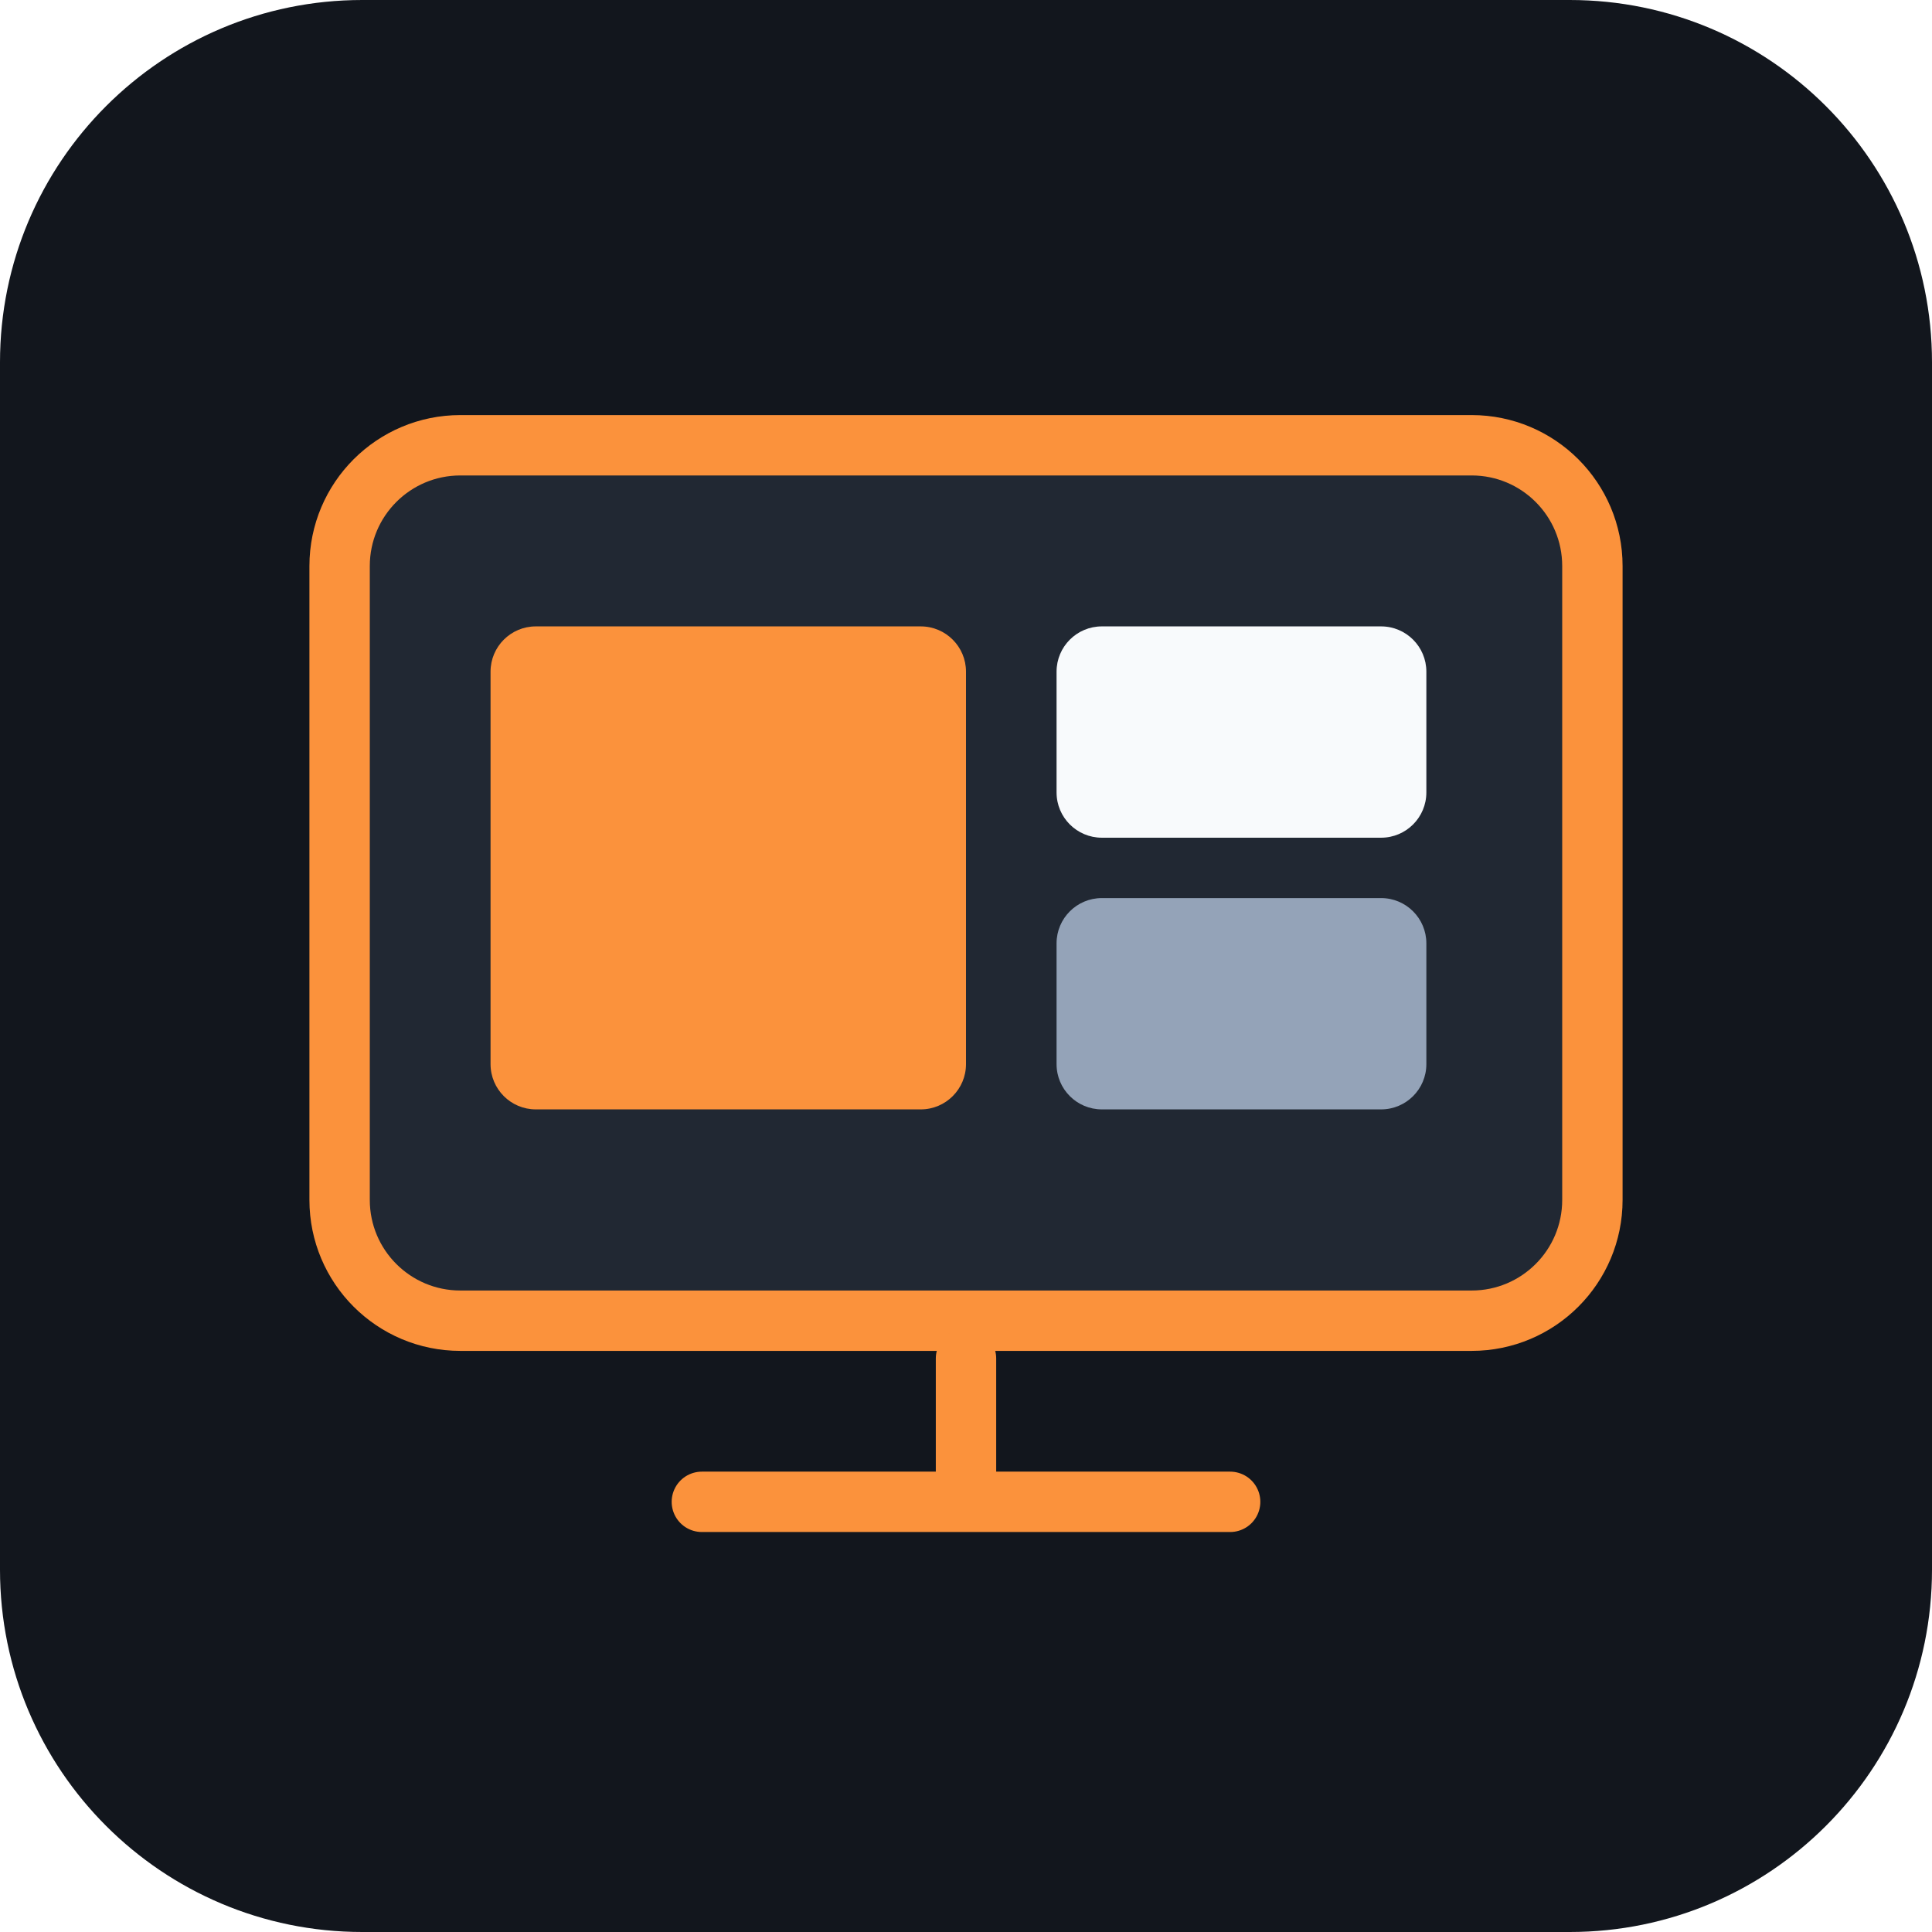
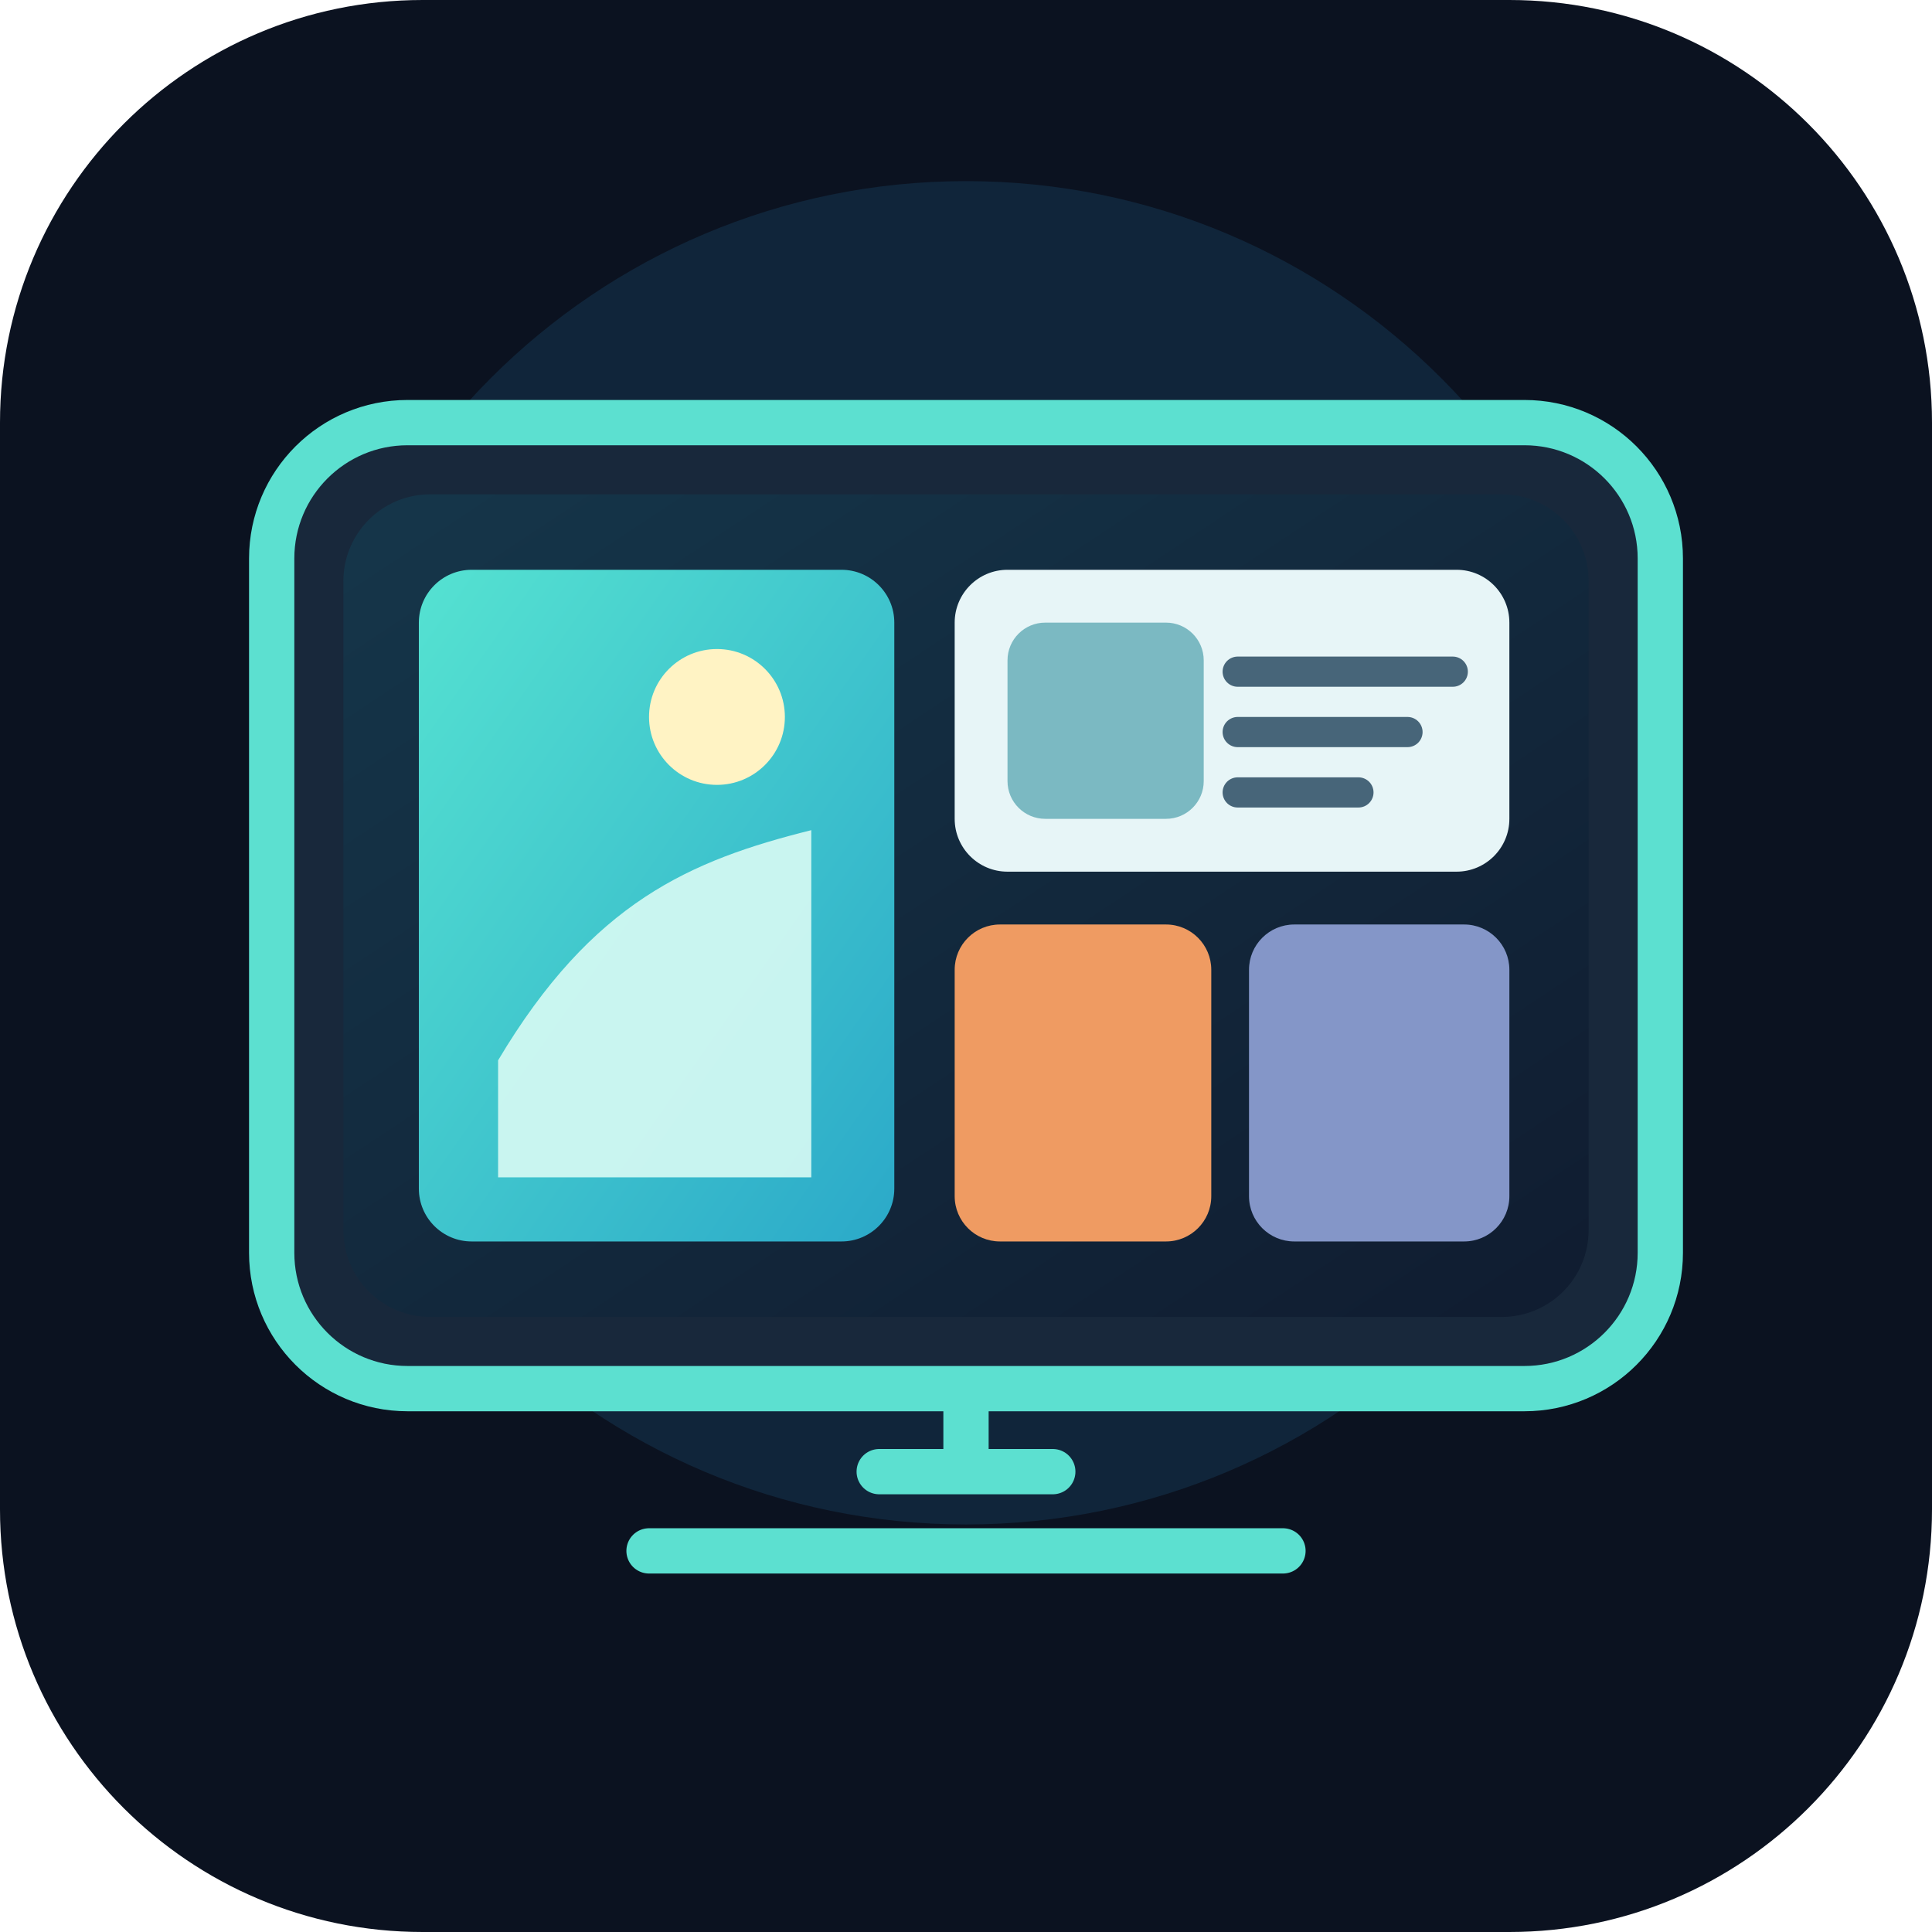
<svg xmlns="http://www.w3.org/2000/svg" viewBox="0 0 512 512">
-   <rect width="512" height="512" rx="96" fill="#12161d" />
-   <rect x="90" y="118" width="332" height="232" rx="32" fill="#212833" stroke="#fb923c" stroke-width="16" />
-   <rect x="130" y="166" width="126" height="128" rx="12" fill="#fb923c" />
-   <rect x="280" y="166" width="98" height="56" rx="12" fill="#f8fafc" />
-   <rect x="280" y="238" width="98" height="56" rx="12" fill="#94a3b8" />
-   <path d="M256 360V394M186 398H326" fill="none" stroke="#fb923c" stroke-width="16" stroke-linecap="round" />
+   <defs>
+     <linearGradient id="screen" x1="0" y1="0" x2="1" y2="1">
+       <stop offset="0" stop-color="#15364a" />
+       <stop offset="1" stop-color="#101c30" />
+     </linearGradient>
+     <linearGradient id="active" x1="0" y1="0" x2="1" y2="1">
+       <stop offset="0" stop-color="#55e2d1" />
+       <stop offset="1" stop-color="#2ba9c9" />
+     </linearGradient>
+   </defs>
+   <rect width="512" height="512" rx="112" fill="#0b1220" />
+   <circle cx="256" cy="226" r="178" fill="#10253a" />
+   <rect x="72" y="112" width="368" height="256" rx="36" fill="#18283b" stroke="#5ce0d0" stroke-width="12" />
+   <rect x="91" y="131" width="330" height="218" rx="23" fill="url(#screen)" />
+   <rect x="111" y="151" width="126" height="178" rx="14" fill="url(#active)" />
+   <path d="M132 281c25-42 51-53 83-61v92h-83z" fill="#d8fbf4" opacity=".9" />
+   <circle cx="190" cy="190" r="18" fill="#fff3c4" />
+   <rect x="253" y="151" width="147" height="80" rx="14" fill="#e7f5f7" />
+   <rect x="267" y="165" width="52" height="52" rx="10" fill="#7bb9c2" />
+   <path d="M328 178h57M328 194h45M328 210h32" stroke="#476579" stroke-width="8" stroke-linecap="round" />
+   <rect x="253" y="245" width="68" height="84" rx="12" fill="#ef9b62" />
+   <rect x="331" y="245" width="69" height="84" rx="12" fill="#8496c8" />
+   <path d="M233 390h46M256 369v21M172 411h168" fill="none" stroke="#5ce0d0" stroke-width="12" stroke-linecap="round" />
</svg>
